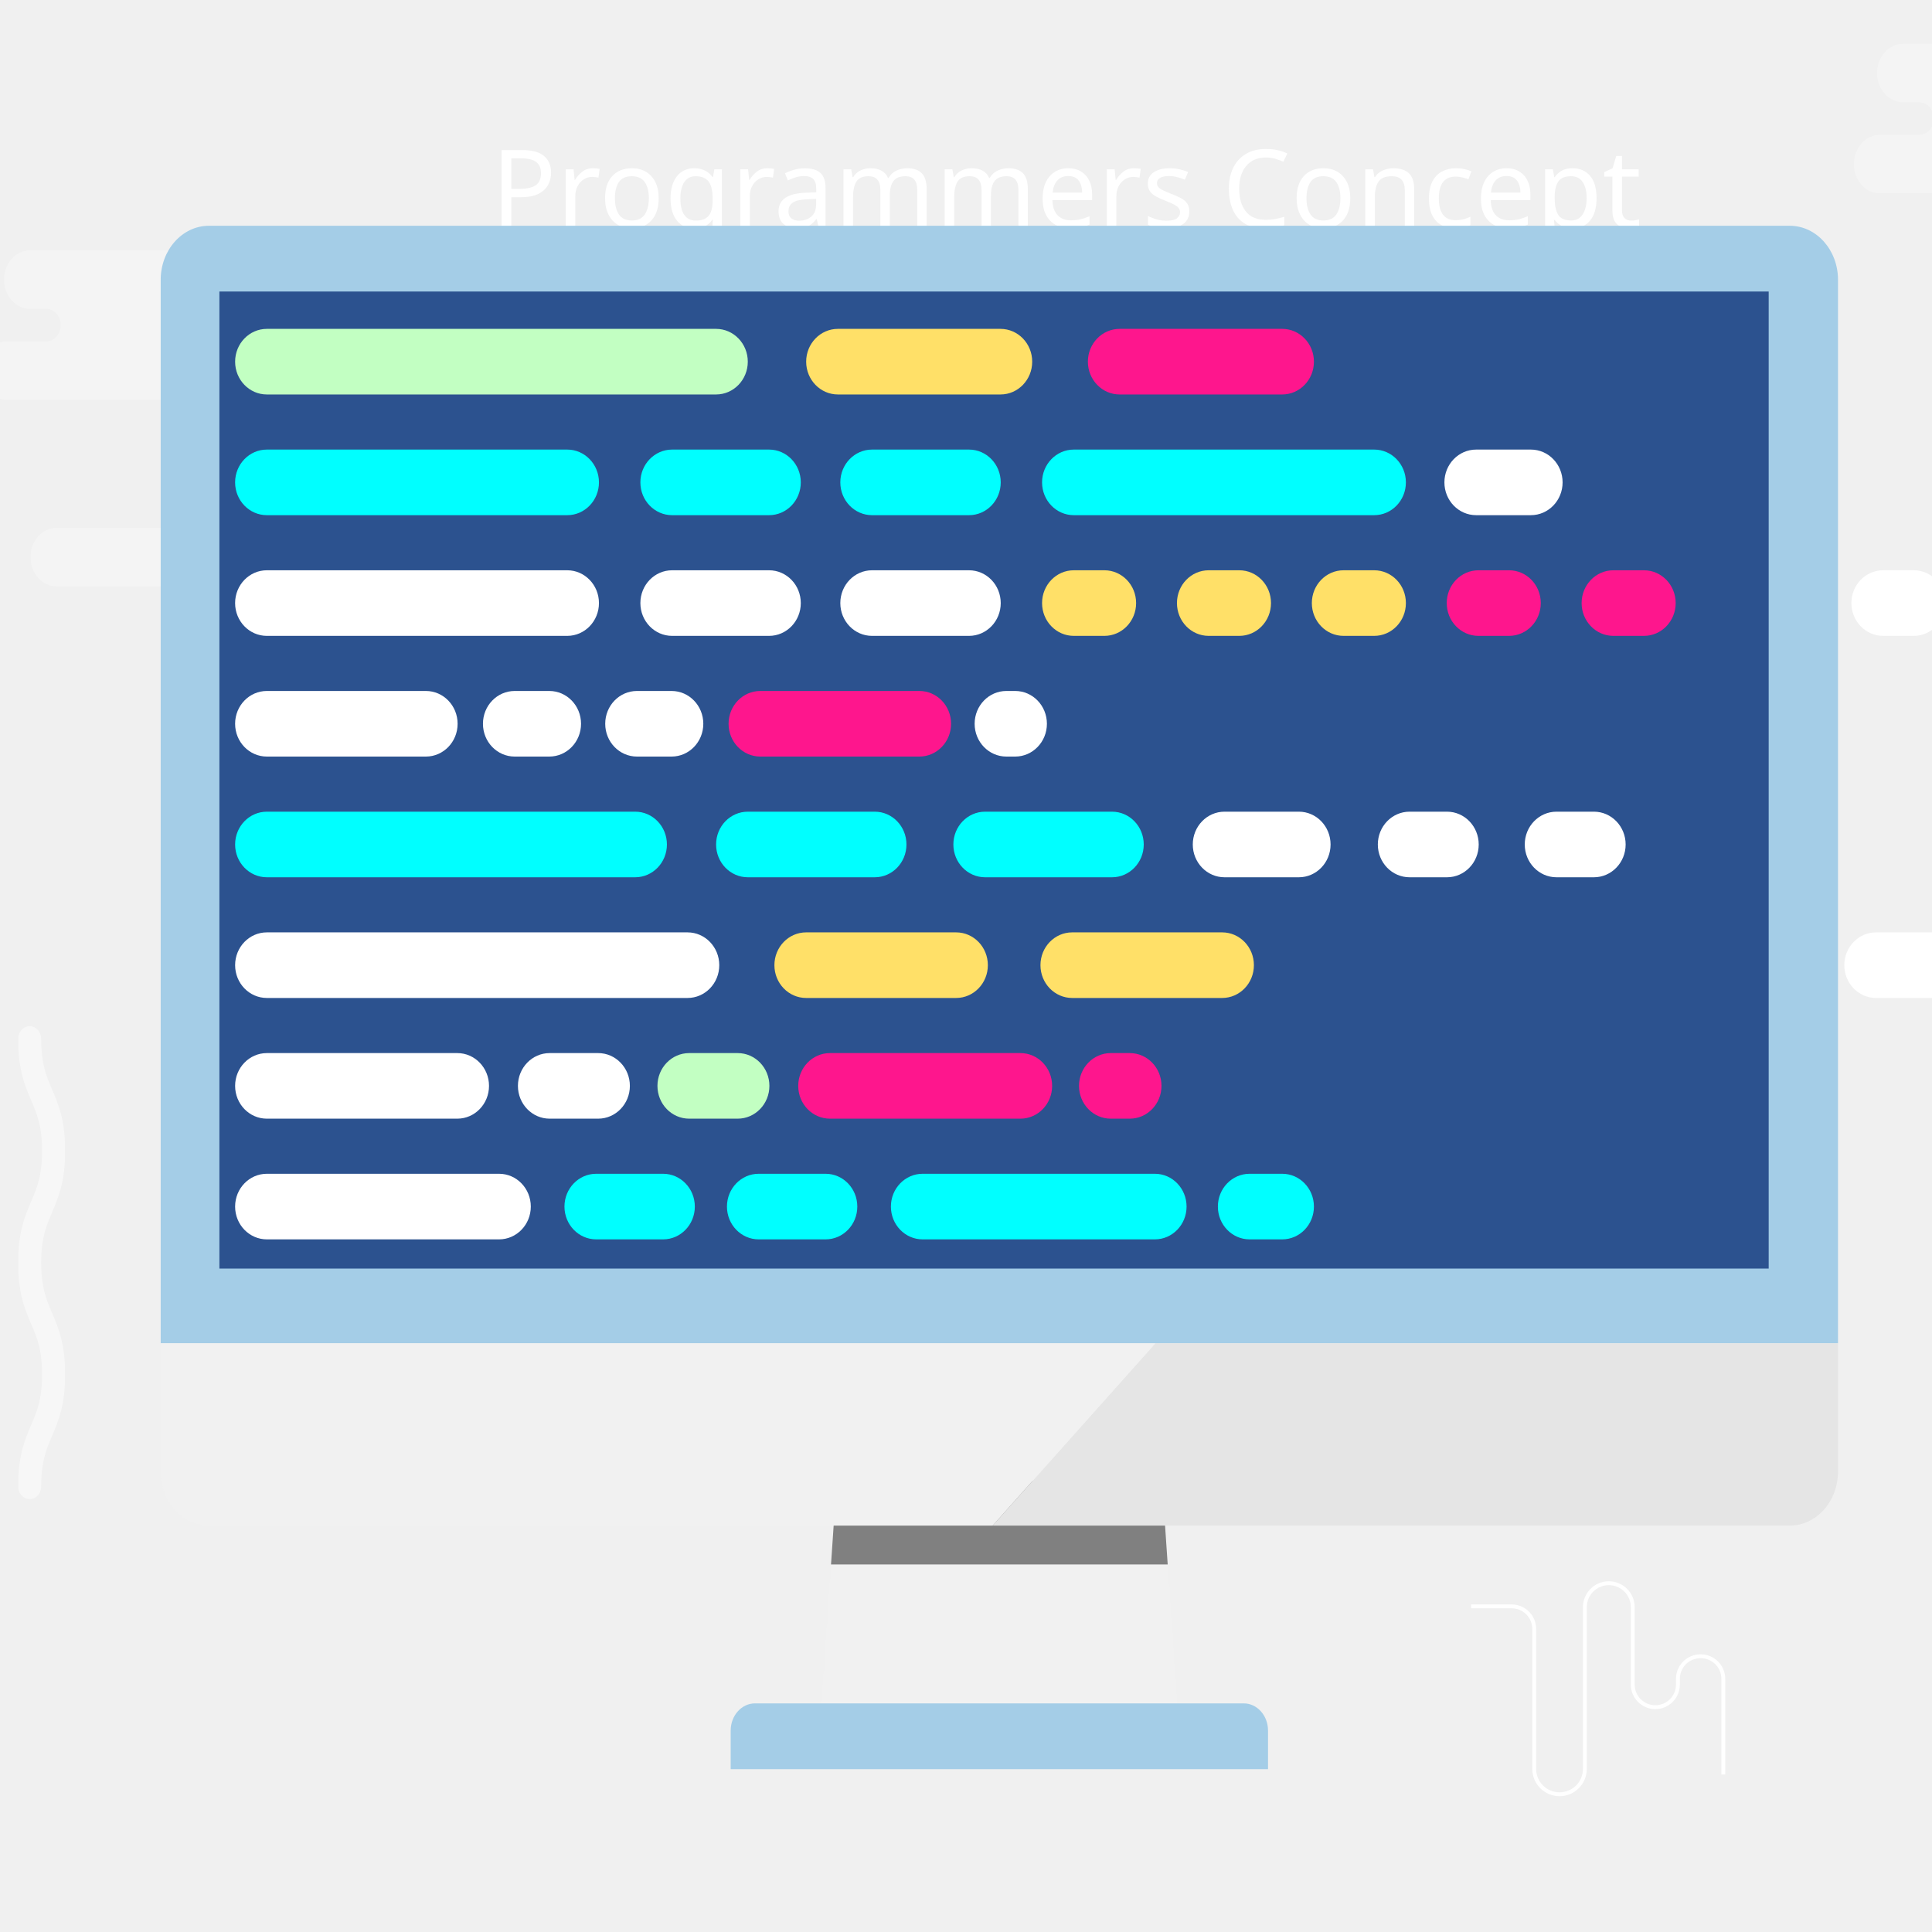
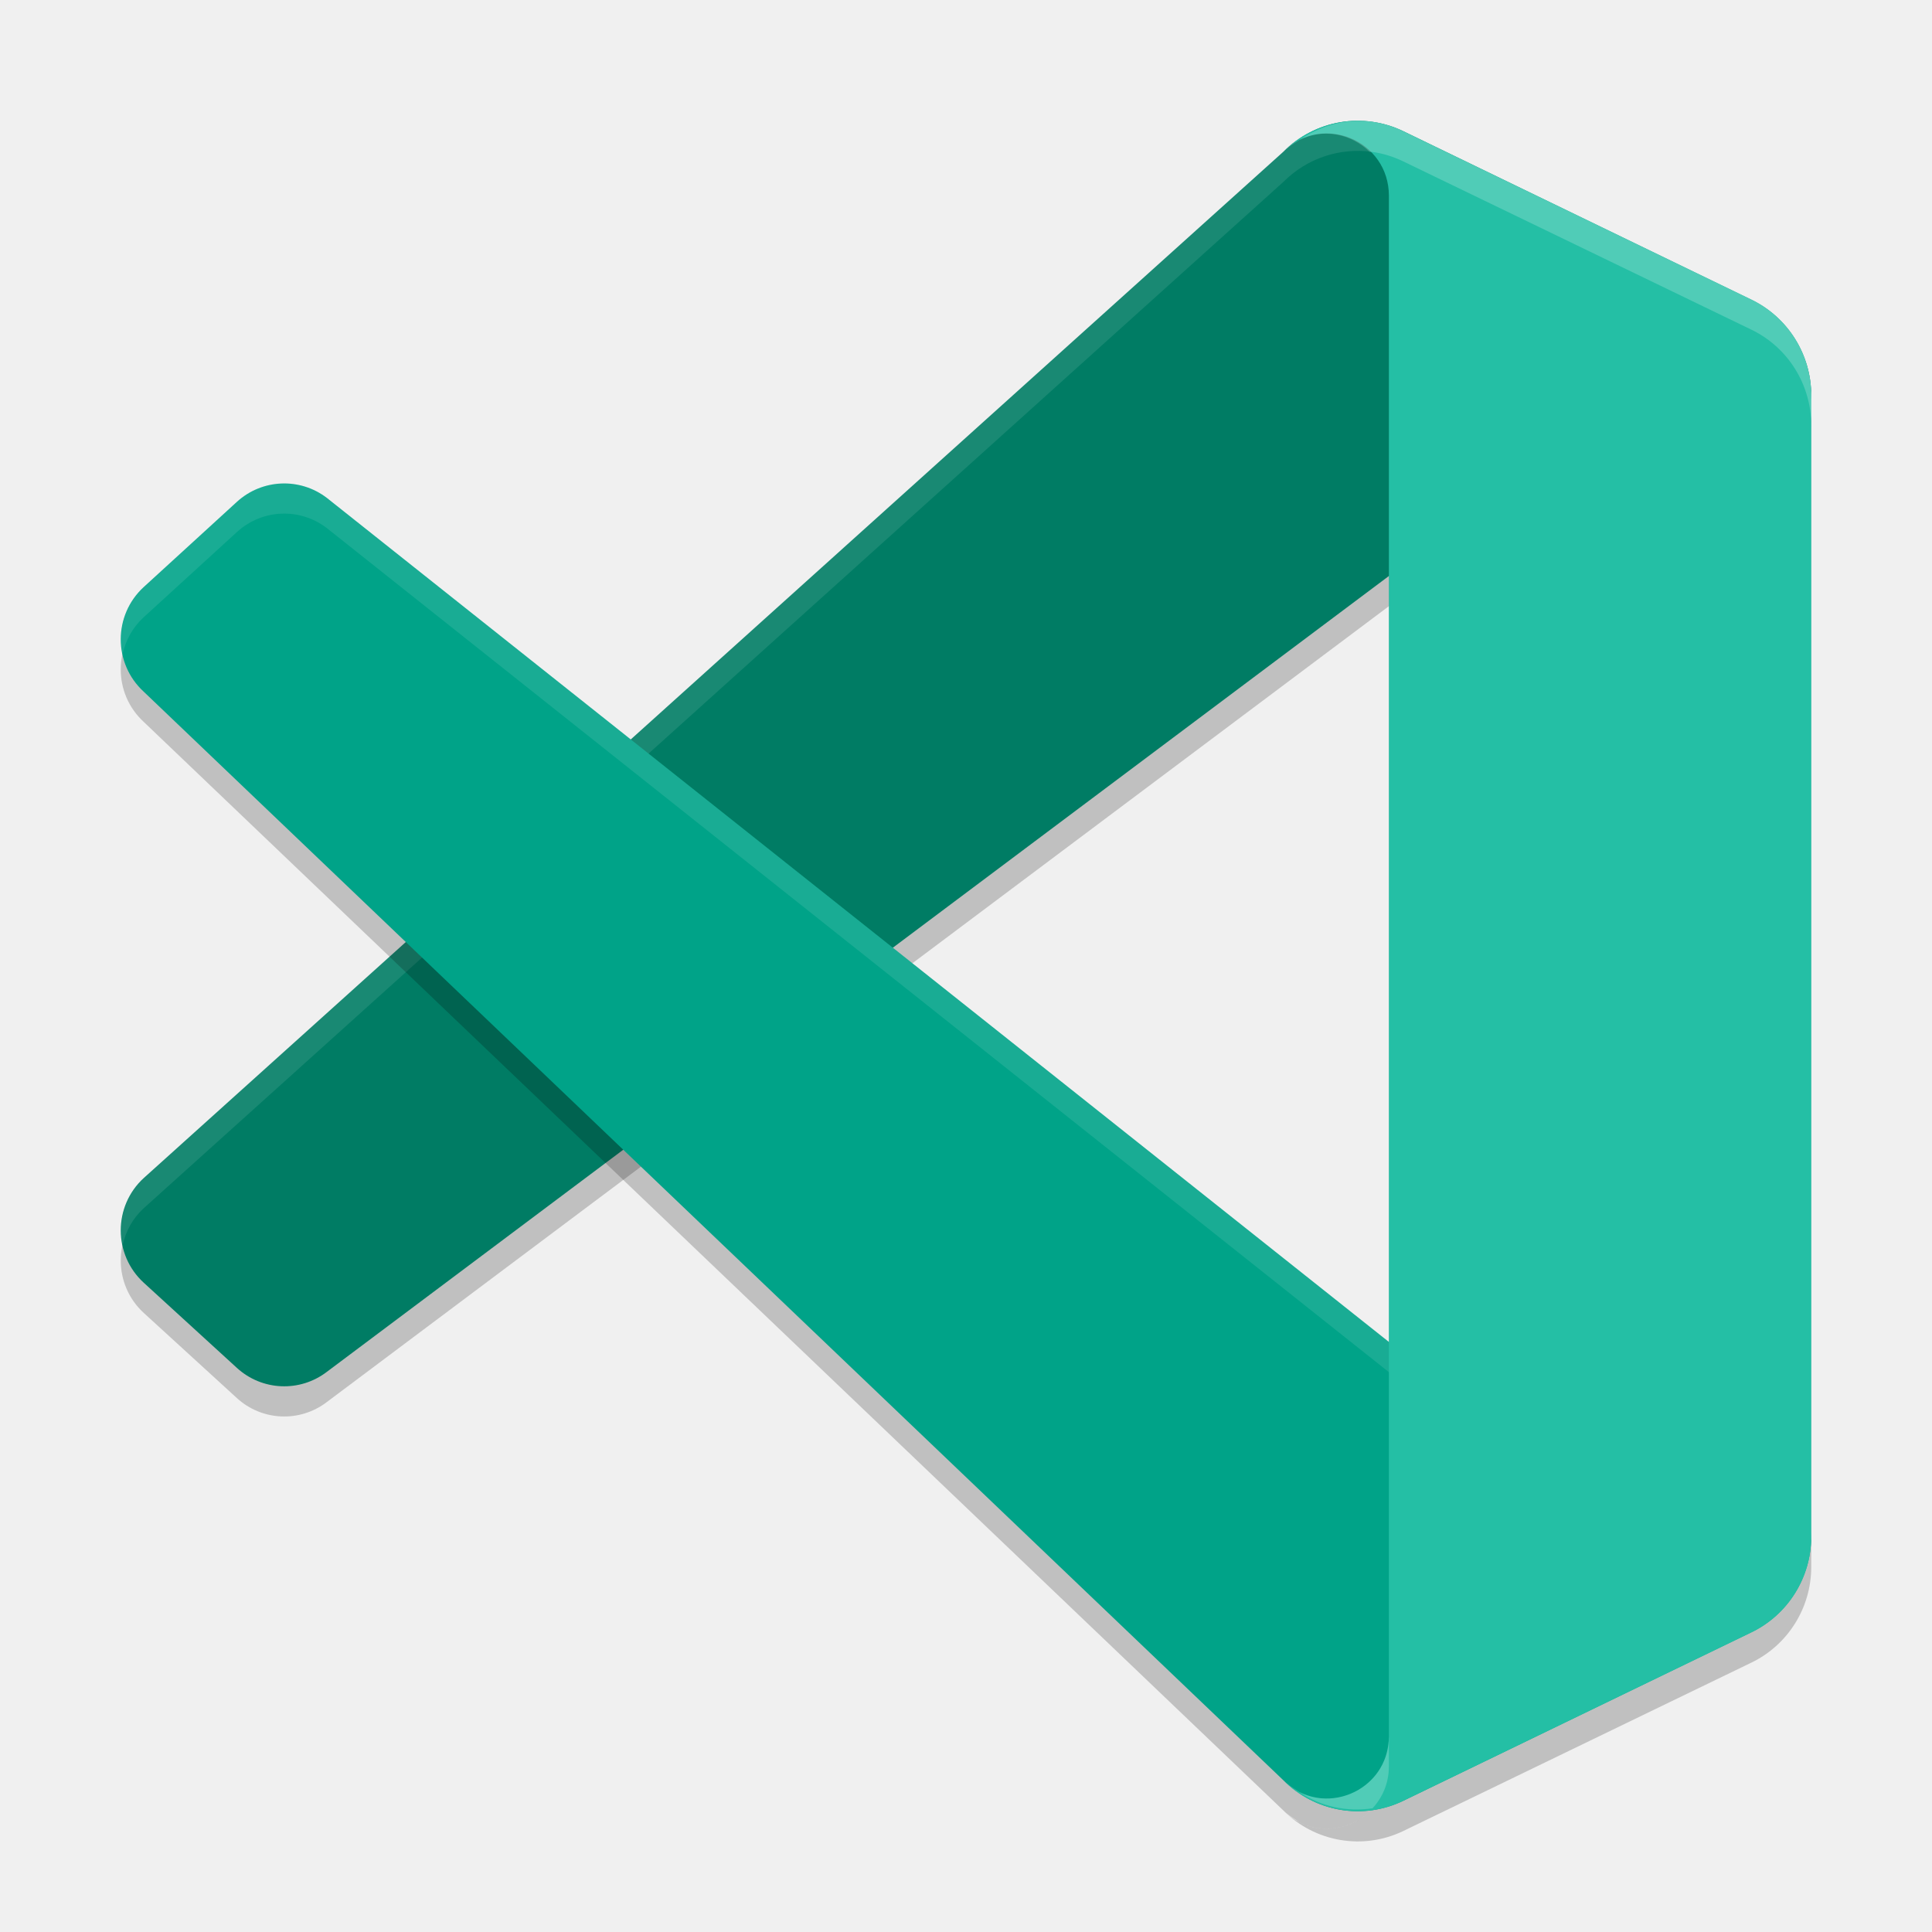
- <svg xmlns="http://www.w3.org/2000/svg" version="1.1" id="svg834" xml:space="preserve" width="666.667" height="666.667" viewBox="0 0 666.667 666.667">
-   <defs id="defs838">
-     <clipPath clipPathUnits="userSpaceOnUse" id="clipPath854">
-       <path d="M 0,500 H 500 V 0 H 0 Z" id="path852" />
-     </clipPath>
-     <clipPath clipPathUnits="userSpaceOnUse" id="clipPath862">
-       <path d="m 129.047,275.588 h 32.29 v -6.476 h -32.29 z" id="path860" />
-     </clipPath>
-     <clipPath clipPathUnits="userSpaceOnUse" id="clipPath878">
-       <path d="m 122.883,306.313 h 35.167 v -16.56 h -35.167 z" id="path876" />
-     </clipPath>
-     <clipPath clipPathUnits="userSpaceOnUse" id="clipPath898">
-       <path d="M 0,500 H 500 V 0 H 0 Z" id="path896" />
-     </clipPath>
-     <clipPath clipPathUnits="userSpaceOnUse" id="clipPath1046">
-       <path d="m 118.845,195.674 h 5.448 v -45.919 h -5.448 z" id="path1044" />
-     </clipPath>
-     <clipPath clipPathUnits="userSpaceOnUse" id="clipPath1062">
-       <path d="m 127.507,220.424 h 5.834 V 168.06 h -5.834 z" id="path1060" />
-     </clipPath>
-     <clipPath clipPathUnits="userSpaceOnUse" id="clipPath1086">
-       <path d="m 374.578,345.073 h 32.29 v -6.477 h -32.29 z" id="path1084" />
-     </clipPath>
-     <clipPath clipPathUnits="userSpaceOnUse" id="clipPath1102">
-       <path d="m 382.783,307.651 h 32.29 v -6.476 h -32.29 z" id="path1100" />
-     </clipPath>
-     <clipPath clipPathUnits="userSpaceOnUse" id="clipPath1118">
-       <path d="m 325.712,329.194 h 21.923 v -6.476 h -21.923 z" id="path1116" />
-     </clipPath>
-     <clipPath clipPathUnits="userSpaceOnUse" id="clipPath1134">
-       <path d="m 90.746,275.588 h 21.922 v -6.476 H 90.746 Z" id="path1132" />
-     </clipPath>
-     <clipPath clipPathUnits="userSpaceOnUse" id="clipPath1150">
-       <path d="m 355.247,329.186 h 35.167 v -16.56 h -35.167 z" id="path1148" />
-     </clipPath>
-     <clipPath clipPathUnits="userSpaceOnUse" id="clipPath1178">
-       <path d="m 137.701,359.604 h 41.471 v -29.5 h -41.471 z" id="path1176" />
-     </clipPath>
-     <clipPath clipPathUnits="userSpaceOnUse" id="clipPath1202">
-       <path d="m 249.381,352.736 h 41.472 v -29.5 h -41.472 z" id="path1200" />
-     </clipPath>
-     <clipPath clipPathUnits="userSpaceOnUse" id="clipPath1222">
-       <path d="M 78.999,255.031 H 120.47 v -29.5 H 78.999 Z" id="path1220" />
-     </clipPath>
-     <clipPath clipPathUnits="userSpaceOnUse" id="clipPath1414">
-       <path d="m 382.543,289.183 h 41.471 v -29.5 h -41.471 z" id="path1412" />
-     </clipPath>
-     <clipPath clipPathUnits="userSpaceOnUse" id="clipPath1498">
-       <path d="m 385.044,225.767 h 41.472 v -29.5 h -41.472 z" id="path1496" />
-     </clipPath>
-     <clipPath clipPathUnits="userSpaceOnUse" id="clipPath1808">
-       <path d="m 152.474,301.757 h 91.27 v -91.26 h -91.27 z" id="path1806" />
-     </clipPath>
-     <clipPath clipPathUnits="userSpaceOnUse" id="clipPath1824">
-       <path d="m 170.814,301.757 h 157.84 v -108.17 h -157.84 z" id="path1822" />
-     </clipPath>
-     <clipPath clipPathUnits="userSpaceOnUse" id="clipPath1876">
-       <path d="M 0,500 H 500 V 0 H 0 Z" id="path1874" />
-     </clipPath>
-     <clipPath clipPathUnits="userSpaceOnUse" id="clipPath1884">
-       <path d="M 175.507,30.883 H 324.493 V 16.465 H 175.507 Z" id="path1882" />
-     </clipPath>
-   </defs>
-   <g id="g842" transform="matrix(1.333333,0,0,-1.333333,0,666.6667)">
-     <g id="g848" transform="matrix(2.086134,0,0,2.337597,-261.3018,-280.8325)">
-       <g id="g850" clip-path="url(#clipPath854)">
-         <g id="g856">
-           <g id="g858" />
-           <g id="g870">
-             <g clip-path="url(#clipPath862)" id="g868" style="opacity:0.3">
-               <g transform="translate(158.0991,269.1118)" id="g866">
-                 <path d="m 0,0 h -25.814 c -1.789,0 -3.238,1.45 -3.238,3.238 0,1.789 1.449,3.239 3.238,3.239 H 0 c 1.788,0 3.238,-1.45 3.238,-3.239 C 3.238,1.45 1.788,0 0,0" style="fill:#ffffff;fill-opacity:1;fill-rule:nonzero;stroke:none" id="path864" />
-               </g>
-             </g>
-           </g>
-         </g>
-         <g id="g872">
-           <g id="g874" />
-           <g id="g886">
-             <g clip-path="url(#clipPath878)" id="g884" style="opacity:0.3">
-               <g transform="translate(158.0493,303.0747)" id="g882">
-                 <path d="m 0,0 v 0 c 0,1.789 -1.45,3.238 -3.238,3.238 h -25.814 c -1.788,0 -3.238,-1.449 -3.238,-3.238 0,-1.788 1.45,-3.238 3.238,-3.238 h 2.008 c 0.983,0 1.779,-0.797 1.779,-1.78 v -0.047 c 0,-0.983 -0.796,-1.78 -1.779,-1.78 h -4.884 c -1.789,0 -3.239,-1.45 -3.239,-3.238 0,-1.789 1.45,-3.238 3.239,-3.238 h 25.814 c 1.788,0 3.238,1.449 3.238,3.238 0,1.788 -1.45,3.238 -3.238,3.238 h -3.009 c -0.982,0 -1.779,0.797 -1.779,1.78 v 0.047 c 0,0.983 0.797,1.78 1.779,1.78 h 5.885 C -1.45,-3.238 0,-1.788 0,0" style="fill:#ffffff;fill-opacity:1;fill-rule:nonzero;stroke:none" id="path880" />
-               </g>
-             </g>
-           </g>
-         </g>
-       </g>
-     </g>
-     <text transform="matrix(1,0,0,-1,127.1001,441.1772)" style="font-variant:normal;font-weight:normal;font-stretch:normal;font-size:28px;font-family:Milkshake;-inkscape-font-specification:Milkshake;writing-mode:lr-tb;fill:#ffffff;fill-opacity:1;fill-rule:nonzero;stroke:none" id="text890">
-       <tspan x="0 24.192 35.196 47.656 60.536 71.54 84.84 103.992 123.144 133.14 144.144 152.768 158.648 177.1 189.56 203.252 213.612 223.608 236.628" y="0" id="tspan888">Programmers Concept</tspan>
-     </text>
-     <g id="g892">
-       <g id="g894" clip-path="url(#clipPath898)">
-         <g id="g1040" transform="matrix(2.086134,0,0,2.337597,-261.3018,-280.8325)">
-           <g id="g1042" />
-           <g id="g1054">
-             <g clip-path="url(#clipPath1046)" id="g1052" style="opacity:0.46">
-               <g transform="translate(120.2773,151.1875)" id="g1050">
-                 <path d="M 0,0 C 0,5.381 2.583,5.381 2.583,10.763 2.583,16.142 0,16.142 0,21.521 0,26.904 2.583,26.904 2.583,32.288 2.583,37.671 0,37.671 0,43.054" style="fill:none;stroke:#ffffff;stroke-width:2.864;stroke-linecap:round;stroke-linejoin:round;stroke-miterlimit:10;stroke-dasharray:none;stroke-opacity:1" id="path1048" />
-               </g>
-             </g>
-           </g>
-         </g>
-         <g id="g1056" transform="matrix(2.086134,0,0,2.337597,-261.3018,-280.8325)">
-           <g id="g1058" />
-           <g id="g1070">
-             <g clip-path="url(#clipPath1062)" id="g1068" style="opacity:0.46">
-               <g transform="translate(128.9385,169.4912)" id="g1066">
-                 <path d="M 0,0 C 0,6.187 2.97,6.187 2.97,12.374 2.97,18.559 0,18.559 0,24.744 0,30.933 2.97,30.933 2.97,37.122 2.97,43.312 0,43.312 0,49.5" style="fill:none;stroke:#ffffff;stroke-width:2.864;stroke-linecap:round;stroke-linejoin:round;stroke-miterlimit:10;stroke-dasharray:none;stroke-opacity:1" id="path1064" />
-               </g>
-             </g>
-           </g>
-         </g>
-         <g id="g1128" transform="matrix(2.086134,0,0,2.337597,-261.3018,-280.8325)">
-           <g id="g1130" />
-           <g id="g1142">
-             <g clip-path="url(#clipPath1134)" id="g1140" style="opacity:0.3">
-               <g transform="translate(109.4302,269.1118)" id="g1138">
-                 <path d="m 0,0 h -15.446 c -1.789,0 -3.239,1.45 -3.239,3.238 0,1.789 1.45,3.239 3.239,3.239 H 0 c 1.788,0 3.238,-1.45 3.238,-3.239 C 3.238,1.45 1.788,0 0,0" style="fill:#ffffff;fill-opacity:1;fill-rule:nonzero;stroke:none" id="path1136" />
-               </g>
-             </g>
-           </g>
-         </g>
-         <g id="g1144" transform="matrix(2.086134,0,0,2.337597,-261.3018,-280.8325)">
-           <g id="g1146" />
-           <g id="g1158">
-             <g clip-path="url(#clipPath1150)" id="g1156" style="opacity:0.3">
-               <g transform="translate(390.4141,325.9478)" id="g1154">
-                 <path d="m 0,0 v 0 c 0,1.788 -1.45,3.238 -3.238,3.238 h -25.814 c -1.789,0 -3.238,-1.45 -3.238,-3.238 0,-1.789 1.449,-3.238 3.238,-3.238 h 2.008 c 0.982,0 1.779,-0.797 1.779,-1.78 v -0.048 c 0,-0.983 -0.797,-1.779 -1.779,-1.779 h -4.885 c -1.788,0 -3.238,-1.45 -3.238,-3.238 0,-1.789 1.45,-3.239 3.238,-3.239 h 25.814 c 1.789,0 3.238,1.45 3.238,3.239 0,1.788 -1.449,3.238 -3.238,3.238 h -3.008 c -0.982,0 -1.779,0.796 -1.779,1.779 v 0.048 c 0,0.983 0.797,1.78 1.779,1.78 h 5.885 C -1.45,-3.238 0,-1.789 0,0" style="fill:#ffffff;fill-opacity:1;fill-rule:nonzero;stroke:none" id="path1152" />
-               </g>
-             </g>
-           </g>
-         </g>
-         <g id="g1536" transform="translate(445.9949,40.7605)">
-           <path d="m 0,0 v 24.756 c 0,3.226 -2.616,5.843 -5.843,5.843 h -0.068 c -3.228,0 -5.843,-2.617 -5.843,-5.843 v -1.489 c 0,-3.227 -2.616,-5.843 -5.844,-5.843 -3.226,0 -5.842,2.616 -5.842,5.843 v 20.041 c 0,3.421 -2.775,6.196 -6.197,6.196 -3.422,0 -6.196,-2.775 -6.196,-6.196 V 1.44 c 0,-3.619 -2.935,-6.553 -6.554,-6.553 -3.619,0 -6.553,2.934 -6.553,6.553 v 36.228 c 0,3.228 -2.617,5.844 -5.843,5.844 h -10.492" style="fill:none;stroke:#ffffff;stroke-width:1;stroke-linecap:butt;stroke-linejoin:miter;stroke-miterlimit:10;stroke-dasharray:none;stroke-opacity:1" id="path1538" />
-         </g>
-         <g id="g1552" transform="matrix(2.086134,0,0,2.337597,215.0682,95.12585)">
-           <path d="m 0,0 -1.282,-16.872 h 44.33 L 41.767,0 Z" style="fill:#f1f1f1;fill-opacity:1;fill-rule:nonzero;stroke:none" id="path1554" />
-         </g>
-         <g id="g1556" transform="matrix(2.086134,0,0,2.337597,300.7301,116.7781)">
-           <path d="m 0,0 h -40.359 l -0.704,-9.263 H 0.704 Z" style="fill:#808080;fill-opacity:1;fill-rule:nonzero;stroke:none" id="path1558" />
-         </g>
-         <g id="g1560" transform="matrix(2.086134,0,0,2.337597,328.1636,42.15309)">
-           <path d="m 0,0 h -66.66 v 4.265 c 0,1.664 1.349,3.013 3.014,3.013 H -3.014 C -1.35,7.278 0,5.929 0,4.265 Z" style="fill:#a4cde7;fill-opacity:1;fill-rule:nonzero;stroke:none" id="path1562" />
-         </g>
-         <g id="g1564" transform="matrix(2.086134,0,0,2.337597,463.1939,441.5706)">
-           <path d="m 0,0 h -196.115 c -3.305,0 -5.984,-2.679 -5.984,-5.984 V -123.725 H -78.705 5.984 v 84.689 33.052 C 5.984,-2.679 3.305,0 0,0" style="fill:#a4cde7;fill-opacity:1;fill-rule:nonzero;stroke:none" id="path1566" />
-         </g>
-         <g id="g1568" transform="matrix(2.086134,0,0,2.337597,256.9079,105.1792)">
-           <path d="m 0,0 h 98.884 c 3.305,0 5.985,2.679 5.985,5.983 V 20.18 h -84.69 z" style="fill:#e5e5e5;fill-opacity:1;fill-rule:nonzero;stroke:none" id="path1570" />
-         </g>
-         <g id="g1572" transform="matrix(2.086134,0,0,2.337597,41.58798,152.3512)">
-           <path d="m 0,0 v -14.196 c 0,-3.305 2.679,-5.984 5.984,-5.984 h 97.231 L 123.394,0 Z" style="fill:#f1f1f1;fill-opacity:1;fill-rule:nonzero;stroke:none" id="path1574" />
-         </g>
-         <path d="M 457.734,171.696 H 56.779 v 252.858 H 457.734 Z" style="fill:#2c528f;fill-opacity:1;fill-rule:nonzero;stroke:none;stroke-width:2.208" id="path1576" />
-         <g id="g1578" transform="matrix(3.941056,0,0,4.074382,185.3191,397.9104)">
-           <path d="m 0,0 h -29.5 c -1.15,0 -2.083,0.933 -2.083,2.083 0,1.151 0.933,2.084 2.083,2.084 H 0 C 1.15,4.167 2.083,3.234 2.083,2.083 2.083,0.933 1.15,0 0,0" style="fill:#c2ffc2;fill-opacity:1;fill-rule:nonzero;stroke:none" id="path1580" />
-         </g>
-         <g id="g1586" transform="matrix(3.941056,0,0,4.074382,536.7292,397.9104)">
-           <path d="m 0,0 h -6.771 c -1.15,0 -2.083,0.933 -2.083,2.083 0,1.151 0.933,2.084 2.083,2.084 H 0 C 1.15,4.167 2.084,3.234 2.084,2.083 2.084,0.933 1.15,0 0,0" style="fill:#ffffff;fill-opacity:1;fill-rule:nonzero;stroke:none" id="path1588" />
-         </g>
-         <g id="g1590" transform="matrix(3.941056,0,0,4.074382,331.8329,397.9104)">
-           <path d="m 0,0 h -10.676 c -1.151,0 -2.084,0.933 -2.084,2.083 0,1.151 0.933,2.084 2.084,2.084 H 0 C 1.151,4.167 2.083,3.234 2.083,2.083 2.083,0.933 1.151,0 0,0" style="fill:#fe168d;fill-opacity:1;fill-rule:nonzero;stroke:none" id="path1592" />
-         </g>
-         <g id="g1594" transform="matrix(3.941056,0,0,4.074382,146.7996,366.6722)">
-           <path d="m 0,0 h -19.726 c -1.15,0 -2.084,0.933 -2.084,2.083 0,1.151 0.934,2.084 2.084,2.084 H 0 C 1.15,4.167 2.083,3.234 2.083,2.083 2.083,0.933 1.15,0 0,0" style="fill:#00ffff;fill-opacity:1;fill-rule:nonzero;stroke:none" id="path1596" />
-         </g>
-         <g id="g1598" transform="matrix(3.941056,0,0,4.074382,355.635,366.6722)">
-           <path d="m 0,0 h -19.726 c -1.15,0 -2.083,0.933 -2.083,2.083 0,1.151 0.933,2.084 2.083,2.084 H 0 C 1.151,4.167 2.083,3.234 2.083,2.083 2.083,0.933 1.151,0 0,0" style="fill:#00ffff;fill-opacity:1;fill-rule:nonzero;stroke:none" id="path1600" />
-         </g>
-         <g id="g1602" transform="matrix(3.941056,0,0,4.074382,396.1904,366.6722)">
-           <path d="m 0,0 h -3.595 c -1.151,0 -2.083,0.933 -2.083,2.083 0,1.151 0.932,2.084 2.083,2.084 H 0 C 1.15,4.167 2.083,3.234 2.083,2.083 2.083,0.933 1.15,0 0,0" style="fill:#ffffff;fill-opacity:1;fill-rule:nonzero;stroke:none" id="path1604" />
-         </g>
-         <g id="g1606" transform="matrix(3.941056,0,0,4.074382,199.0359,366.6722)">
-           <path d="m 0,0 h -6.367 c -1.151,0 -2.084,0.933 -2.084,2.083 0,1.151 0.933,2.084 2.084,2.084 H 0 C 1.15,4.167 2.083,3.234 2.083,2.083 2.083,0.933 1.15,0 0,0" style="fill:#00ffff;fill-opacity:1;fill-rule:nonzero;stroke:none" id="path1608" />
-         </g>
-         <g id="g1610" transform="matrix(3.941056,0,0,4.074382,250.7796,366.6722)">
-           <path d="m 0,0 h -6.368 c -1.15,0 -2.083,0.933 -2.083,2.083 0,1.151 0.933,2.084 2.083,2.084 H 0 C 1.15,4.167 2.083,3.234 2.083,2.083 2.083,0.933 1.15,0 0,0" style="fill:#00ffff;fill-opacity:1;fill-rule:nonzero;stroke:none" id="path1612" />
-         </g>
-         <g id="g1614" transform="matrix(3.941056,0,0,4.074382,146.7996,335.4359)">
-           <path d="m 0,0 h -19.726 c -1.15,0 -2.084,0.933 -2.084,2.083 0,1.151 0.934,2.084 2.084,2.084 H 0 C 1.15,4.167 2.083,3.234 2.083,2.083 2.083,0.933 1.15,0 0,0" style="fill:#ffffff;fill-opacity:1;fill-rule:nonzero;stroke:none" id="path1616" />
-         </g>
-         <g id="g1618" transform="matrix(3.941056,0,0,4.074382,199.0359,335.4359)">
-           <path d="m 0,0 h -6.367 c -1.151,0 -2.084,0.933 -2.084,2.083 0,1.151 0.933,2.084 2.084,2.084 H 0 C 1.15,4.167 2.083,3.234 2.083,2.083 2.083,0.933 1.15,0 0,0" style="fill:#ffffff;fill-opacity:1;fill-rule:nonzero;stroke:none" id="path1620" />
-         </g>
-         <g id="g1622" transform="matrix(3.941056,0,0,4.074382,250.7796,335.4359)">
-           <path d="m 0,0 h -6.368 c -1.15,0 -2.083,0.933 -2.083,2.083 0,1.151 0.933,2.084 2.083,2.084 H 0 C 1.15,4.167 2.083,3.234 2.083,2.083 2.083,0.933 1.15,0 0,0" style="fill:#ffffff;fill-opacity:1;fill-rule:nonzero;stroke:none" id="path1624" />
-         </g>
-         <g id="g1626" transform="matrix(3.941056,0,0,4.074382,390.5444,335.4359)">
-           <path d="m 0,0 h -2.01 c -1.151,0 -2.083,0.933 -2.083,2.083 0,1.151 0.932,2.084 2.083,2.084 H 0 C 1.151,4.167 2.083,3.234 2.083,2.083 2.083,0.933 1.151,0 0,0" style="fill:#fe168d;fill-opacity:1;fill-rule:nonzero;stroke:none" id="path1628" />
-         </g>
-         <g id="g1630" transform="matrix(3.941056,0,0,4.074382,425.4559,335.4359)">
-           <path d="m 0,0 h -2.011 c -1.15,0 -2.083,0.933 -2.083,2.083 0,1.151 0.933,2.084 2.083,2.084 H 0 C 1.15,4.167 2.083,3.234 2.083,2.083 2.083,0.933 1.15,0 0,0" style="fill:#fe168d;fill-opacity:1;fill-rule:nonzero;stroke:none" id="path1632" />
-         </g>
-         <g id="g1638" transform="matrix(3.941056,0,0,4.074382,495.2748,335.4359)">
-           <path d="m 0,0 h -2.011 c -1.15,0 -2.083,0.933 -2.083,2.083 0,1.151 0.933,2.084 2.083,2.084 H 0 C 1.15,4.167 2.083,3.234 2.083,2.083 2.083,0.933 1.15,0 0,0" style="fill:#ffffff;fill-opacity:1;fill-rule:nonzero;stroke:none" id="path1640" />
-         </g>
-         <g id="g1642" transform="matrix(3.941056,0,0,4.074382,110.2195,304.1997)">
-           <path d="m 0,0 h -10.444 c -1.151,0 -2.084,0.933 -2.084,2.083 0,1.151 0.933,2.084 2.084,2.084 H 0 C 1.151,4.167 2.083,3.234 2.083,2.083 2.083,0.933 1.151,0 0,0" style="fill:#ffffff;fill-opacity:1;fill-rule:nonzero;stroke:none" id="path1644" />
-         </g>
-         <g id="g1646" transform="matrix(3.941056,0,0,4.074382,237.9286,304.1997)">
-           <path d="m 0,0 h -10.444 c -1.151,0 -2.084,0.933 -2.084,2.083 0,1.151 0.933,2.084 2.084,2.084 H 0 C 1.15,4.167 2.083,3.234 2.083,2.083 2.083,0.933 1.15,0 0,0" style="fill:#fe168d;fill-opacity:1;fill-rule:nonzero;stroke:none" id="path1648" />
-         </g>
-         <g id="g1650" transform="matrix(3.941056,0,0,4.074382,262.7297,304.1997)">
-           <path d="m 0,0 h -0.58 c -1.15,0 -2.083,0.933 -2.083,2.083 0,1.151 0.933,2.084 2.083,2.084 H 0 C 1.15,4.167 2.083,3.234 2.083,2.083 2.083,0.933 1.15,0 0,0" style="fill:#ffffff;fill-opacity:1;fill-rule:nonzero;stroke:none" id="path1652" />
-         </g>
-         <g id="g1654" transform="matrix(3.941056,0,0,4.074382,142.1637,304.1997)">
-           <path d="m 0,0 h -2.275 c -1.151,0 -2.083,0.933 -2.083,2.083 0,1.151 0.932,2.084 2.083,2.084 H 0 C 1.15,4.167 2.083,3.234 2.083,2.083 2.083,0.933 1.15,0 0,0" style="fill:#ffffff;fill-opacity:1;fill-rule:nonzero;stroke:none" id="path1656" />
-         </g>
-         <g id="g1658" transform="matrix(3.941056,0,0,4.074382,173.8057,304.1997)">
-           <path d="m 0,0 h -2.275 c -1.151,0 -2.083,0.933 -2.083,2.083 0,1.151 0.932,2.084 2.083,2.084 H 0 C 1.151,4.167 2.083,3.234 2.083,2.083 2.083,0.933 1.151,0 0,0" style="fill:#ffffff;fill-opacity:1;fill-rule:nonzero;stroke:none" id="path1660" />
-         </g>
-         <g id="g1662" transform="matrix(3.941056,0,0,4.074382,164.3881,272.9614)">
-           <path d="m 0,0 h -24.189 c -1.15,0 -2.083,0.933 -2.083,2.083 0,1.151 0.933,2.084 2.083,2.084 H 0 C 1.151,4.167 2.083,3.234 2.083,2.083 2.083,0.933 1.151,0 0,0" style="fill:#00ffff;fill-opacity:1;fill-rule:nonzero;stroke:none" id="path1664" />
-         </g>
-         <g id="g1666" transform="matrix(3.941056,0,0,4.074382,336.1413,272.9614)">
-           <path d="m 0,0 h -4.881 c -1.151,0 -2.084,0.933 -2.084,2.083 0,1.151 0.933,2.084 2.084,2.084 H 0 C 1.151,4.167 2.083,3.234 2.083,2.083 2.083,0.933 1.151,0 0,0" style="fill:#ffffff;fill-opacity:1;fill-rule:nonzero;stroke:none" id="path1668" />
-         </g>
-         <g id="g1670" transform="matrix(3.941056,0,0,4.074382,374.4819,272.9614)">
-           <path d="m 0,0 h -2.458 c -1.151,0 -2.084,0.933 -2.084,2.083 0,1.151 0.933,2.084 2.084,2.084 H 0 C 1.15,4.167 2.083,3.234 2.083,2.083 2.083,0.933 1.15,0 0,0" style="fill:#ffffff;fill-opacity:1;fill-rule:nonzero;stroke:none" id="path1672" />
-         </g>
-         <g id="g1674" transform="matrix(3.941056,0,0,4.074382,412.5052,272.9614)">
-           <path d="m 0,0 h -2.458 c -1.151,0 -2.084,0.933 -2.084,2.083 0,1.151 0.933,2.084 2.084,2.084 H 0 C 1.15,4.167 2.083,3.234 2.083,2.083 2.083,0.933 1.15,0 0,0" style="fill:#ffffff;fill-opacity:1;fill-rule:nonzero;stroke:none" id="path1676" />
-         </g>
-         <g id="g1678" transform="matrix(3.941056,0,0,4.074382,226.3825,272.9614)">
-           <path d="m 0,0 h -8.335 c -1.151,0 -2.083,0.933 -2.083,2.083 0,1.151 0.932,2.084 2.083,2.084 H 0 C 1.15,4.167 2.083,3.234 2.083,2.083 2.083,0.933 1.15,0 0,0" style="fill:#00ffff;fill-opacity:1;fill-rule:nonzero;stroke:none" id="path1680" />
-         </g>
-         <g id="g1682" transform="matrix(3.941056,0,0,4.074382,287.7905,272.9614)">
-           <path d="m 0,0 h -8.335 c -1.15,0 -2.083,0.933 -2.083,2.083 0,1.151 0.933,2.084 2.083,2.084 H 0 C 1.15,4.167 2.083,3.234 2.083,2.083 2.083,0.933 1.15,0 0,0" style="fill:#00ffff;fill-opacity:1;fill-rule:nonzero;stroke:none" id="path1684" />
-         </g>
-         <g id="g1686" transform="matrix(3.941056,0,0,4.074382,177.9371,241.7251)">
-           <path d="m 0,0 h -27.627 c -1.15,0 -2.083,0.933 -2.083,2.083 0,1.151 0.933,2.084 2.083,2.084 H 0 C 1.151,4.167 2.083,3.234 2.083,2.083 2.083,0.933 1.151,0 0,0" style="fill:#ffffff;fill-opacity:1;fill-rule:nonzero;stroke:none" id="path1688" />
-         </g>
-         <g id="g1694" transform="matrix(3.941056,0,0,4.074382,509.8,241.7251)">
-           <path d="m 0,0 h -6.162 c -1.15,0 -2.083,0.933 -2.083,2.083 0,1.151 0.933,2.084 2.083,2.084 H 0 C 1.15,4.167 2.083,3.234 2.083,2.083 2.083,0.933 1.15,0 0,0" style="fill:#ffffff;fill-opacity:1;fill-rule:nonzero;stroke:none" id="path1696" />
-         </g>
-         <g id="g1698" transform="matrix(3.941056,0,0,4.074382,118.3479,210.4889)">
-           <path d="m 0,0 h -12.507 c -1.15,0 -2.083,0.933 -2.083,2.083 0,1.15 0.933,2.083 2.083,2.083 H 0 C 1.15,4.166 2.083,3.233 2.083,2.083 2.083,0.933 1.15,0 0,0" style="fill:#ffffff;fill-opacity:1;fill-rule:nonzero;stroke:none" id="path1700" />
-         </g>
-         <g id="g1702" transform="matrix(3.941056,0,0,4.074382,264.0823,210.4889)">
-           <path d="m 0,0 h -12.506 c -1.151,0 -2.084,0.933 -2.084,2.083 0,1.15 0.933,2.083 2.084,2.083 H 0 C 1.151,4.166 2.083,3.233 2.083,2.083 2.083,0.933 1.151,0 0,0" style="fill:#fe168d;fill-opacity:1;fill-rule:nonzero;stroke:none" id="path1704" />
-         </g>
-         <g id="g1706" transform="matrix(3.941056,0,0,4.074382,292.3838,210.4889)">
-           <path d="m 0,0 h -1.25 c -1.15,0 -2.083,0.933 -2.083,2.083 0,1.15 0.933,2.083 2.083,2.083 H 0 C 1.151,4.166 2.083,3.233 2.083,2.083 2.083,0.933 1.151,0 0,0" style="fill:#fe168d;fill-opacity:1;fill-rule:nonzero;stroke:none" id="path1708" />
-         </g>
-         <g id="g1710" transform="matrix(3.941056,0,0,4.074382,154.8007,210.4889)">
-           <path d="m 0,0 h -3.185 c -1.15,0 -2.083,0.933 -2.083,2.083 0,1.15 0.933,2.083 2.083,2.083 H 0 C 1.15,4.166 2.083,3.233 2.083,2.083 2.083,0.933 1.15,0 0,0" style="fill:#ffffff;fill-opacity:1;fill-rule:nonzero;stroke:none" id="path1712" />
-         </g>
-         <g id="g1714" transform="matrix(3.941056,0,0,4.074382,190.9095,210.4889)">
-           <path d="m 0,0 h -3.185 c -1.15,0 -2.083,0.933 -2.083,2.083 0,1.15 0.933,2.083 2.083,2.083 H 0 C 1.15,4.166 2.083,3.233 2.083,2.083 2.083,0.933 1.15,0 0,0" style="fill:#c2ffc2;fill-opacity:1;fill-rule:nonzero;stroke:none" id="path1716" />
-         </g>
-         <g id="g1718" transform="matrix(3.941056,0,0,4.074382,129.161,179.2506)">
-           <path d="m 0,0 h -15.25 c -1.151,0 -2.084,0.933 -2.084,2.083 0,1.151 0.933,2.084 2.084,2.084 H 0 C 1.15,4.167 2.083,3.234 2.083,2.083 2.083,0.933 1.15,0 0,0" style="fill:#ffffff;fill-opacity:1;fill-rule:nonzero;stroke:none" id="path1720" />
-         </g>
-         <g id="g1722" transform="matrix(3.941056,0,0,4.074382,298.8747,179.2506)">
-           <path d="m 0,0 h -15.25 c -1.151,0 -2.083,0.933 -2.083,2.083 0,1.151 0.932,2.084 2.083,2.084 H 0 C 1.151,4.167 2.083,3.234 2.083,2.083 2.083,0.933 1.151,0 0,0" style="fill:#00ffff;fill-opacity:1;fill-rule:nonzero;stroke:none" id="path1724" />
-         </g>
-         <g id="g1726" transform="matrix(3.941056,0,0,4.074382,331.8329,179.2506)">
-           <path d="m 0,0 h -2.141 c -1.151,0 -2.083,0.933 -2.083,2.083 0,1.151 0.932,2.084 2.083,2.084 H 0 C 1.151,4.167 2.083,3.234 2.083,2.083 2.083,0.933 1.151,0 0,0" style="fill:#00ffff;fill-opacity:1;fill-rule:nonzero;stroke:none" id="path1728" />
-         </g>
-         <g id="g1730" transform="matrix(3.941056,0,0,4.074382,171.6121,179.2506)">
-           <path d="m 0,0 h -4.394 c -1.151,0 -2.084,0.933 -2.084,2.083 0,1.151 0.933,2.084 2.084,2.084 H 0 C 1.15,4.167 2.083,3.234 2.083,2.083 2.083,0.933 1.15,0 0,0" style="fill:#00ffff;fill-opacity:1;fill-rule:nonzero;stroke:none" id="path1732" />
-         </g>
-         <g id="g1734" transform="matrix(3.941056,0,0,4.074382,213.6608,179.2506)">
-           <path d="m 0,0 h -4.394 c -1.15,0 -2.083,0.933 -2.083,2.083 0,1.151 0.933,2.084 2.083,2.084 H 0 C 1.151,4.167 2.083,3.234 2.083,2.083 2.083,0.933 1.151,0 0,0" style="fill:#00ffff;fill-opacity:1;fill-rule:nonzero;stroke:none" id="path1736" />
-         </g>
-         <g id="g1746" transform="matrix(3.941056,0,0,4.074382,258.9234,397.9104)">
-           <path d="m 0,0 h -10.676 c -1.151,0 -2.084,0.933 -2.084,2.083 0,1.151 0.933,2.084 2.084,2.084 H 0 C 1.151,4.167 2.083,3.234 2.083,2.083 2.083,0.933 1.151,0 0,0" style="fill:#ffe068;fill-opacity:1;fill-rule:nonzero;stroke:none" id="path1748" />
-         </g>
-         <g id="g1750" transform="matrix(3.941056,0,0,4.074382,285.816,335.4359)">
-           <path d="m 0,0 h -2.01 c -1.151,0 -2.083,0.933 -2.083,2.083 0,1.151 0.932,2.084 2.083,2.084 H 0 C 1.15,4.167 2.083,3.234 2.083,2.083 2.083,0.933 1.15,0 0,0" style="fill:#ffe068;fill-opacity:1;fill-rule:nonzero;stroke:none" id="path1752" />
-         </g>
-         <g id="g1754" transform="matrix(3.941056,0,0,4.074382,320.7255,335.4359)">
-           <path d="m 0,0 h -2.01 c -1.151,0 -2.083,0.933 -2.083,2.083 0,1.151 0.932,2.084 2.083,2.084 H 0 C 1.151,4.167 2.083,3.234 2.083,2.083 2.083,0.933 1.151,0 0,0" style="fill:#ffe068;fill-opacity:1;fill-rule:nonzero;stroke:none" id="path1756" />
-         </g>
-         <g id="g1758" transform="matrix(3.941056,0,0,4.074382,355.635,335.4359)">
-           <path d="m 0,0 h -2.01 c -1.151,0 -2.083,0.933 -2.083,2.083 0,1.151 0.932,2.084 2.083,2.084 H 0 C 1.151,4.167 2.083,3.234 2.083,2.083 2.083,0.933 1.151,0 0,0" style="fill:#ffe068;fill-opacity:1;fill-rule:nonzero;stroke:none" id="path1760" />
-         </g>
-         <g id="g1762" transform="matrix(3.941056,0,0,4.074382,247.4483,241.7251)">
-           <path d="m 0,0 h -9.851 c -1.15,0 -2.083,0.933 -2.083,2.083 0,1.151 0.933,2.084 2.083,2.084 H 0 C 1.15,4.167 2.083,3.234 2.083,2.083 2.083,0.933 1.15,0 0,0" style="fill:#ffe068;fill-opacity:1;fill-rule:nonzero;stroke:none" id="path1764" />
-         </g>
-         <g id="g1766" transform="matrix(3.941056,0,0,4.074382,316.3012,241.7251)">
-           <path d="m 0,0 h -9.851 c -1.15,0 -2.083,0.933 -2.083,2.083 0,1.151 0.933,2.084 2.083,2.084 H 0 C 1.15,4.167 2.083,3.234 2.083,2.083 2.083,0.933 1.15,0 0,0" style="fill:#ffe068;fill-opacity:1;fill-rule:nonzero;stroke:none" id="path1768" />
-         </g>
-       </g>
-     </g>
-   </g>
+ <svg xmlns="http://www.w3.org/2000/svg" width="64" height="64" version="1">
+   <path style="opacity:0.2" d="m 46.489,60.653 c -1.335,0.646 -2.93,0.373 -3.978,-0.681 1.291,1.298 3.498,0.379 3.498,-1.457 V 7.485 c 0,-1.836 -2.207,-2.756 -3.498,-1.457 1.048,-1.054 2.643,-1.327 3.978,-0.681 L 58.018,10.924 C 59.23,11.51 60,12.742 60,14.094 v 37.812 c 0,1.352 -0.77,2.584 -1.982,3.17 z" />
+   <path style="opacity:0.2" d="M 58.019,10.932 46.488,5.348 C 45.153,4.702 43.558,4.974 42.511,6.028 L 4.761,40.025 c -1.015,0.931 -1.014,2.539 0.003,3.469 l 3.083,2.819 c 0.831,0.76 2.083,0.816 2.978,0.133 L 56.284,12.381 c 1.525,-1.164 3.716,-0.07 3.716,1.856 V 14.102 c 0,-1.352 -0.77,-2.584 -1.98,-3.17 z" />
+   <path style="fill:#007c64" d="M 58.019,9.932 46.488,4.348 C 45.153,3.702 43.558,3.974 42.511,5.028 L 4.761,39.025 c -1.015,0.931 -1.014,2.539 0.003,3.469 l 3.083,2.819 c 0.831,0.76 2.083,0.816 2.978,0.133 L 56.284,11.381 c 1.525,-1.164 3.716,-0.07 3.716,1.856 v -0.135 c 0,-1.352 -0.77,-2.584 -1.98,-3.17 z" />
+   <path style="opacity:0.1;fill:#ffffff" d="M 44.652 4.014 C 43.861 4.088 43.101 4.435 42.512 5.027 L 4.762 39.023 C 4.123 39.609 3.898 40.461 4.064 41.244 C 4.163 40.792 4.392 40.362 4.762 40.023 L 42.512 6.027 C 43.297 5.237 44.388 4.885 45.449 5.031 C 45.803 5.08 46.155 5.186 46.488 5.348 L 58.02 10.934 C 58.046 10.946 58.07 10.963 58.096 10.977 C 59.123 11.162 60 12.021 60 13.238 L 60 13.102 C 60 11.75 59.23 10.52 58.02 9.934 L 46.488 4.348 C 46.155 4.186 45.803 4.08 45.449 4.031 C 45.184 3.995 44.916 3.989 44.652 4.014 z" />
+   <path style="opacity:0.2" d="m 9.313,17.016 c -0.529,0.024 -1.049,0.229 -1.465,0.609 l -3.086,2.82 c -1.017,0.93 -1.015,2.538 0,3.469 L 42.512,59.973 c 0.159,0.16 0.35,0.267 0.531,0.391 0.001,5.9e-4 0.003,-5.9e-4 0.004,0 1.285,0.654 2.961,-0.247 2.961,-1.848 V 45.453 L 10.824,17.492 C 10.377,17.151 9.842,16.992 9.313,17.016 Z" />
+   <path style="fill:#00a388" d="m 58.019,54.068 -11.531,5.584 c -1.335,0.646 -2.93,0.374 -3.977,-0.68 L 4.761,22.913 c -1.015,-0.931 -1.014,-2.539 0.003,-3.469 l 3.083,-2.819 C 8.678,15.865 9.93,15.809 10.825,16.492 l 45.459,36.128 c 1.525,1.164 3.716,0.07 3.716,-1.856 v 0.135 c 0,1.351 -0.77,2.583 -1.98,3.17 z" />
+   <path style="opacity:0.1;fill:#ffffff" d="M 9.312 16.016 C 8.784 16.039 8.263 16.245 7.848 16.625 L 4.762 19.445 C 4.122 20.03 3.897 20.88 4.064 21.664 C 4.163 21.213 4.392 20.783 4.762 20.445 L 7.848 17.625 C 8.263 17.245 8.784 17.039 9.312 17.016 C 9.841 16.992 10.377 17.151 10.824 17.492 L 56.285 53.621 C 56.827 54.035 57.451 54.152 58.033 54.059 C 59.236 53.469 60 52.245 60 50.898 L 60 50.762 C 60 52.687 57.81 53.785 56.285 52.621 L 10.824 16.492 C 10.377 16.151 9.841 15.992 9.312 16.016 z" />
+   <path style="fill:#24bfa5" d="m 46.489,59.653 c -1.335,0.646 -2.93,0.373 -3.978,-0.681 1.291,1.298 3.498,0.379 3.498,-1.457 V 6.485 c 0,-1.836 -2.207,-2.756 -3.498,-1.457 1.048,-1.054 2.643,-1.327 3.978,-0.681 L 58.018,9.924 C 59.23,10.51 60,11.742 60,13.094 v 37.812 c 0,1.352 -0.77,2.584 -1.982,3.17 z" />
+   <path style="opacity:0.2;fill:#ffffff" d="M 44.818 4.01 C 44.191 4.05 43.583 4.273 43.047 4.637 C 43.844 4.231 44.772 4.439 45.369 5.029 C 45.396 5.032 45.422 5.028 45.449 5.031 C 45.803 5.08 46.155 5.186 46.488 5.348 L 58.02 10.922 C 59.231 11.508 60 12.742 60 14.094 L 60 13.094 C 60 11.742 59.231 10.508 58.02 9.922 L 46.488 4.348 C 46.155 4.186 45.803 4.08 45.449 4.031 C 45.238 4.002 45.027 3.996 44.818 4.01 z M 43.047 4.637 C 42.858 4.733 42.677 4.861 42.512 5.027 C 42.672 4.866 42.864 4.761 43.047 4.637 z M 46.008 57.516 C 46.008 59.116 44.332 60.017 43.047 59.363 C 43.768 59.853 44.621 60.027 45.467 59.902 C 45.792 59.55 46.008 59.079 46.008 58.516 L 46.008 57.516 z M 43.047 59.363 C 42.864 59.239 42.672 59.134 42.512 58.973 C 42.677 59.139 42.858 59.267 43.047 59.363 z" />
</svg>
